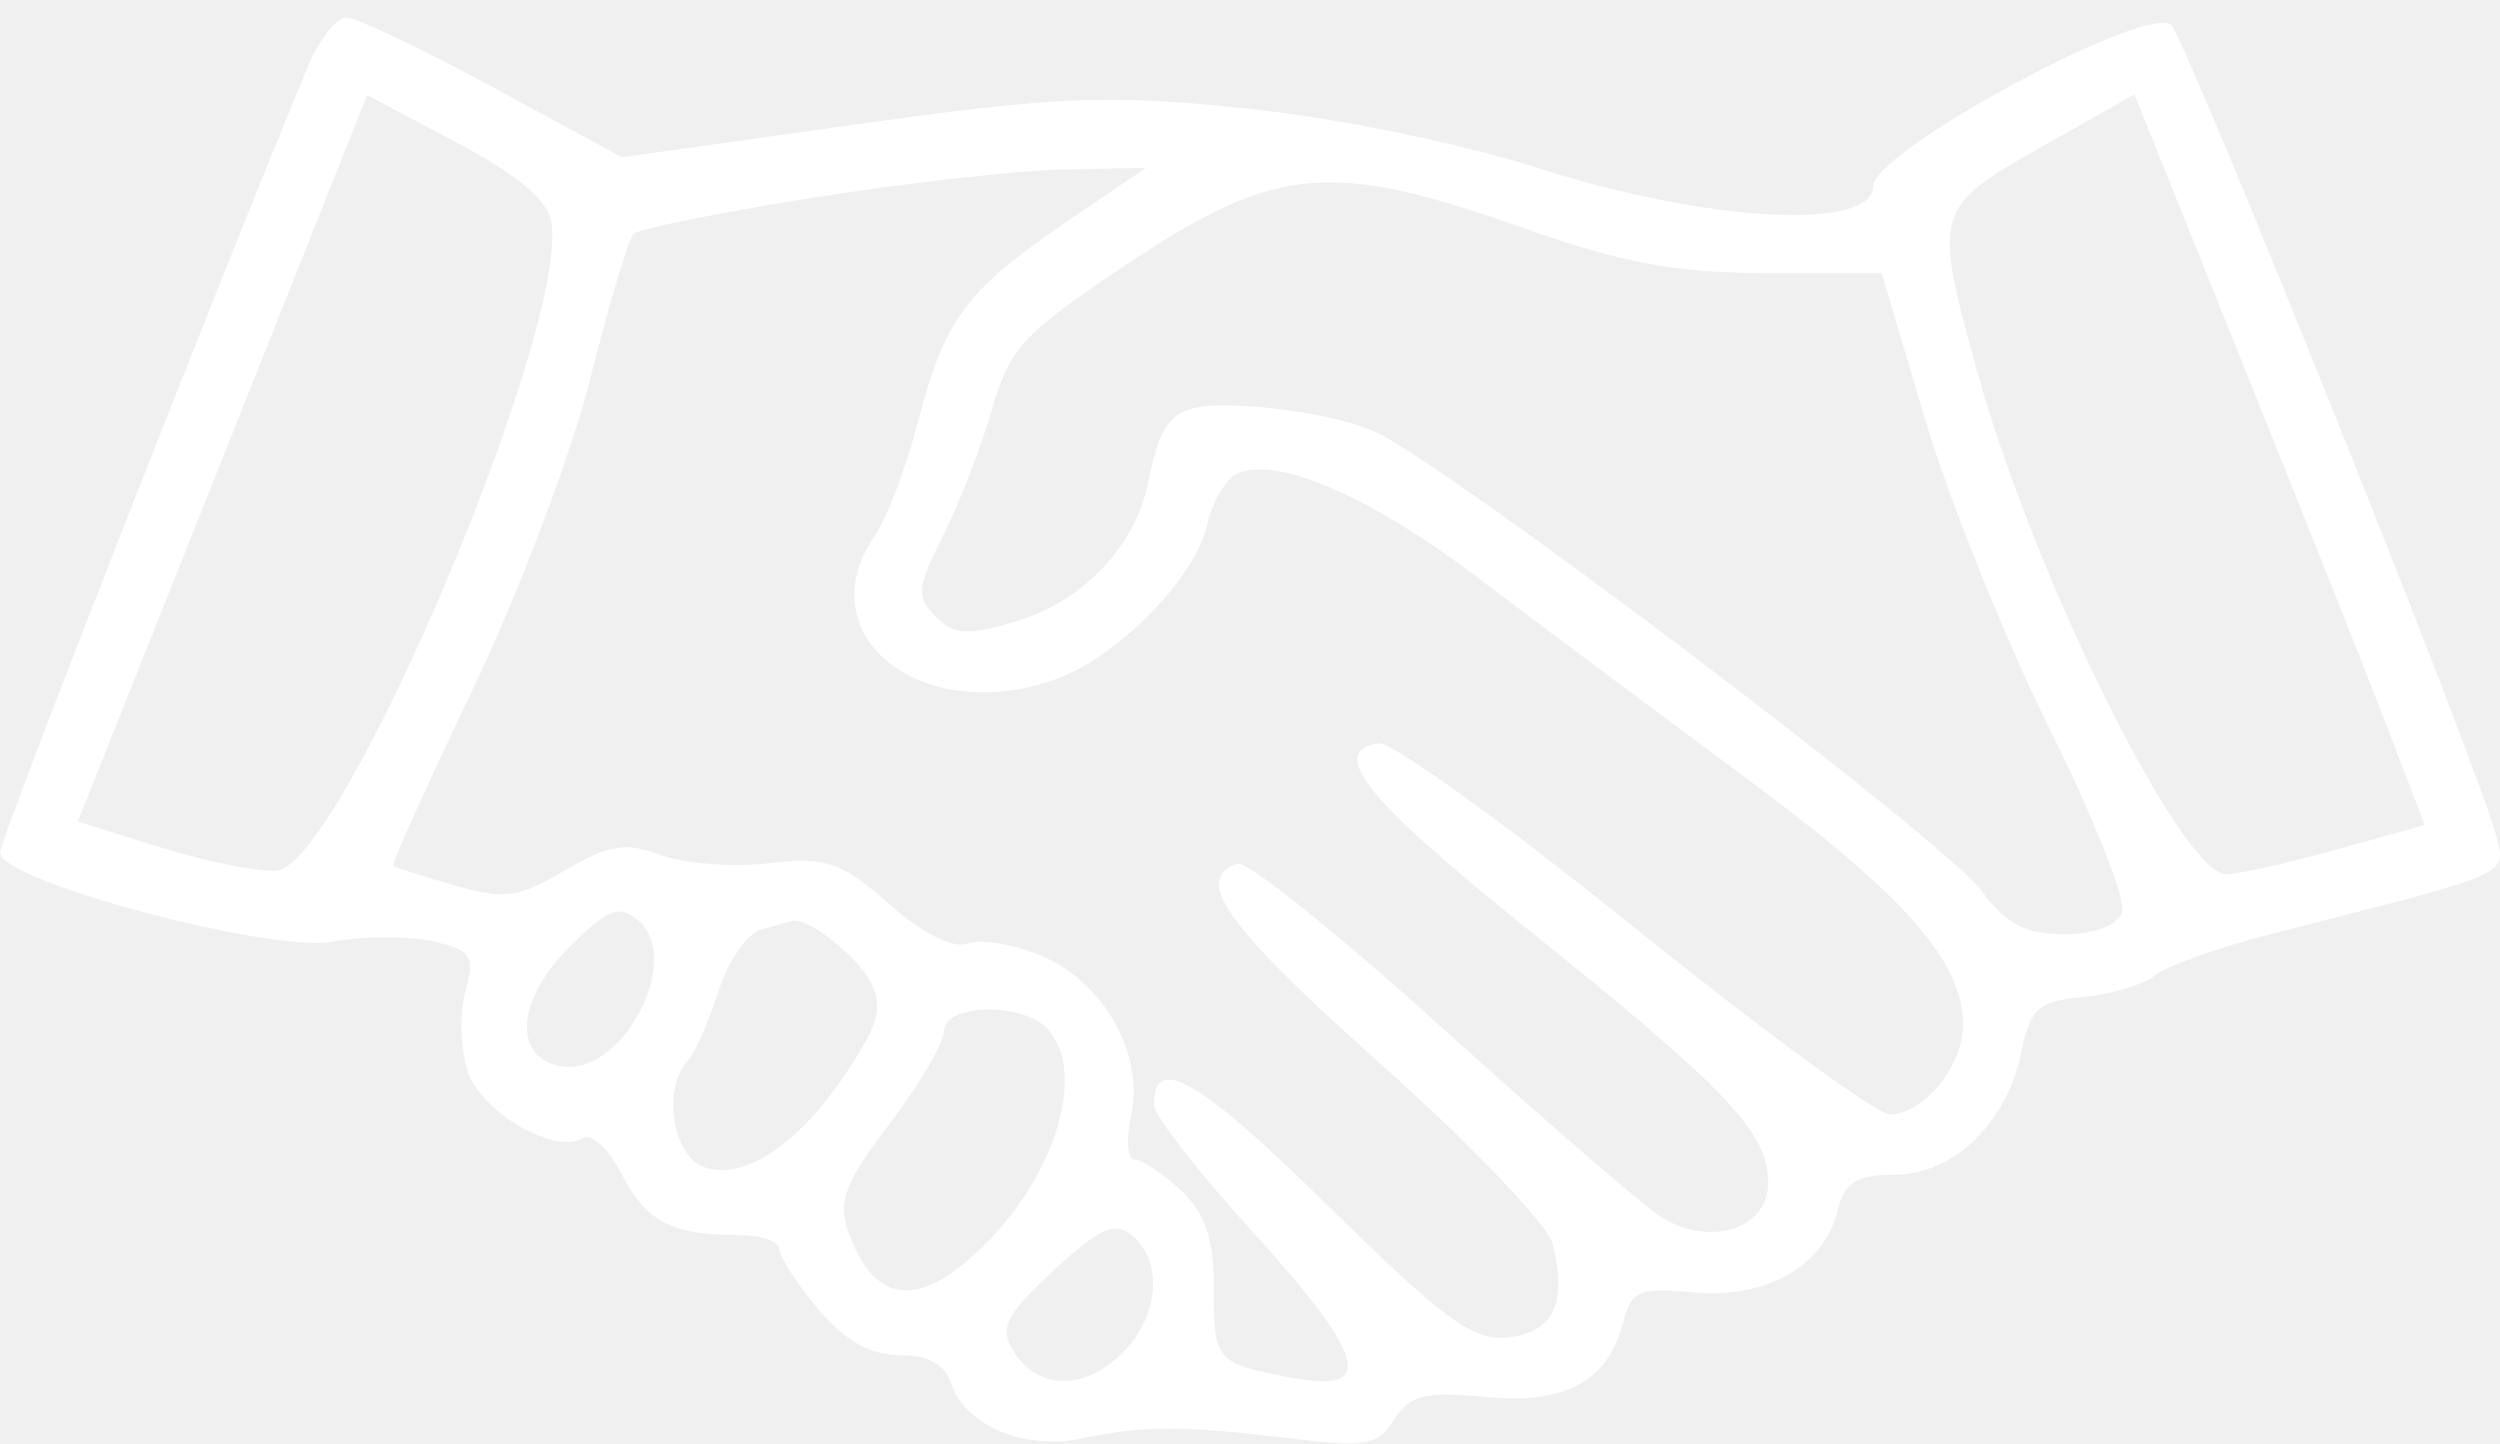
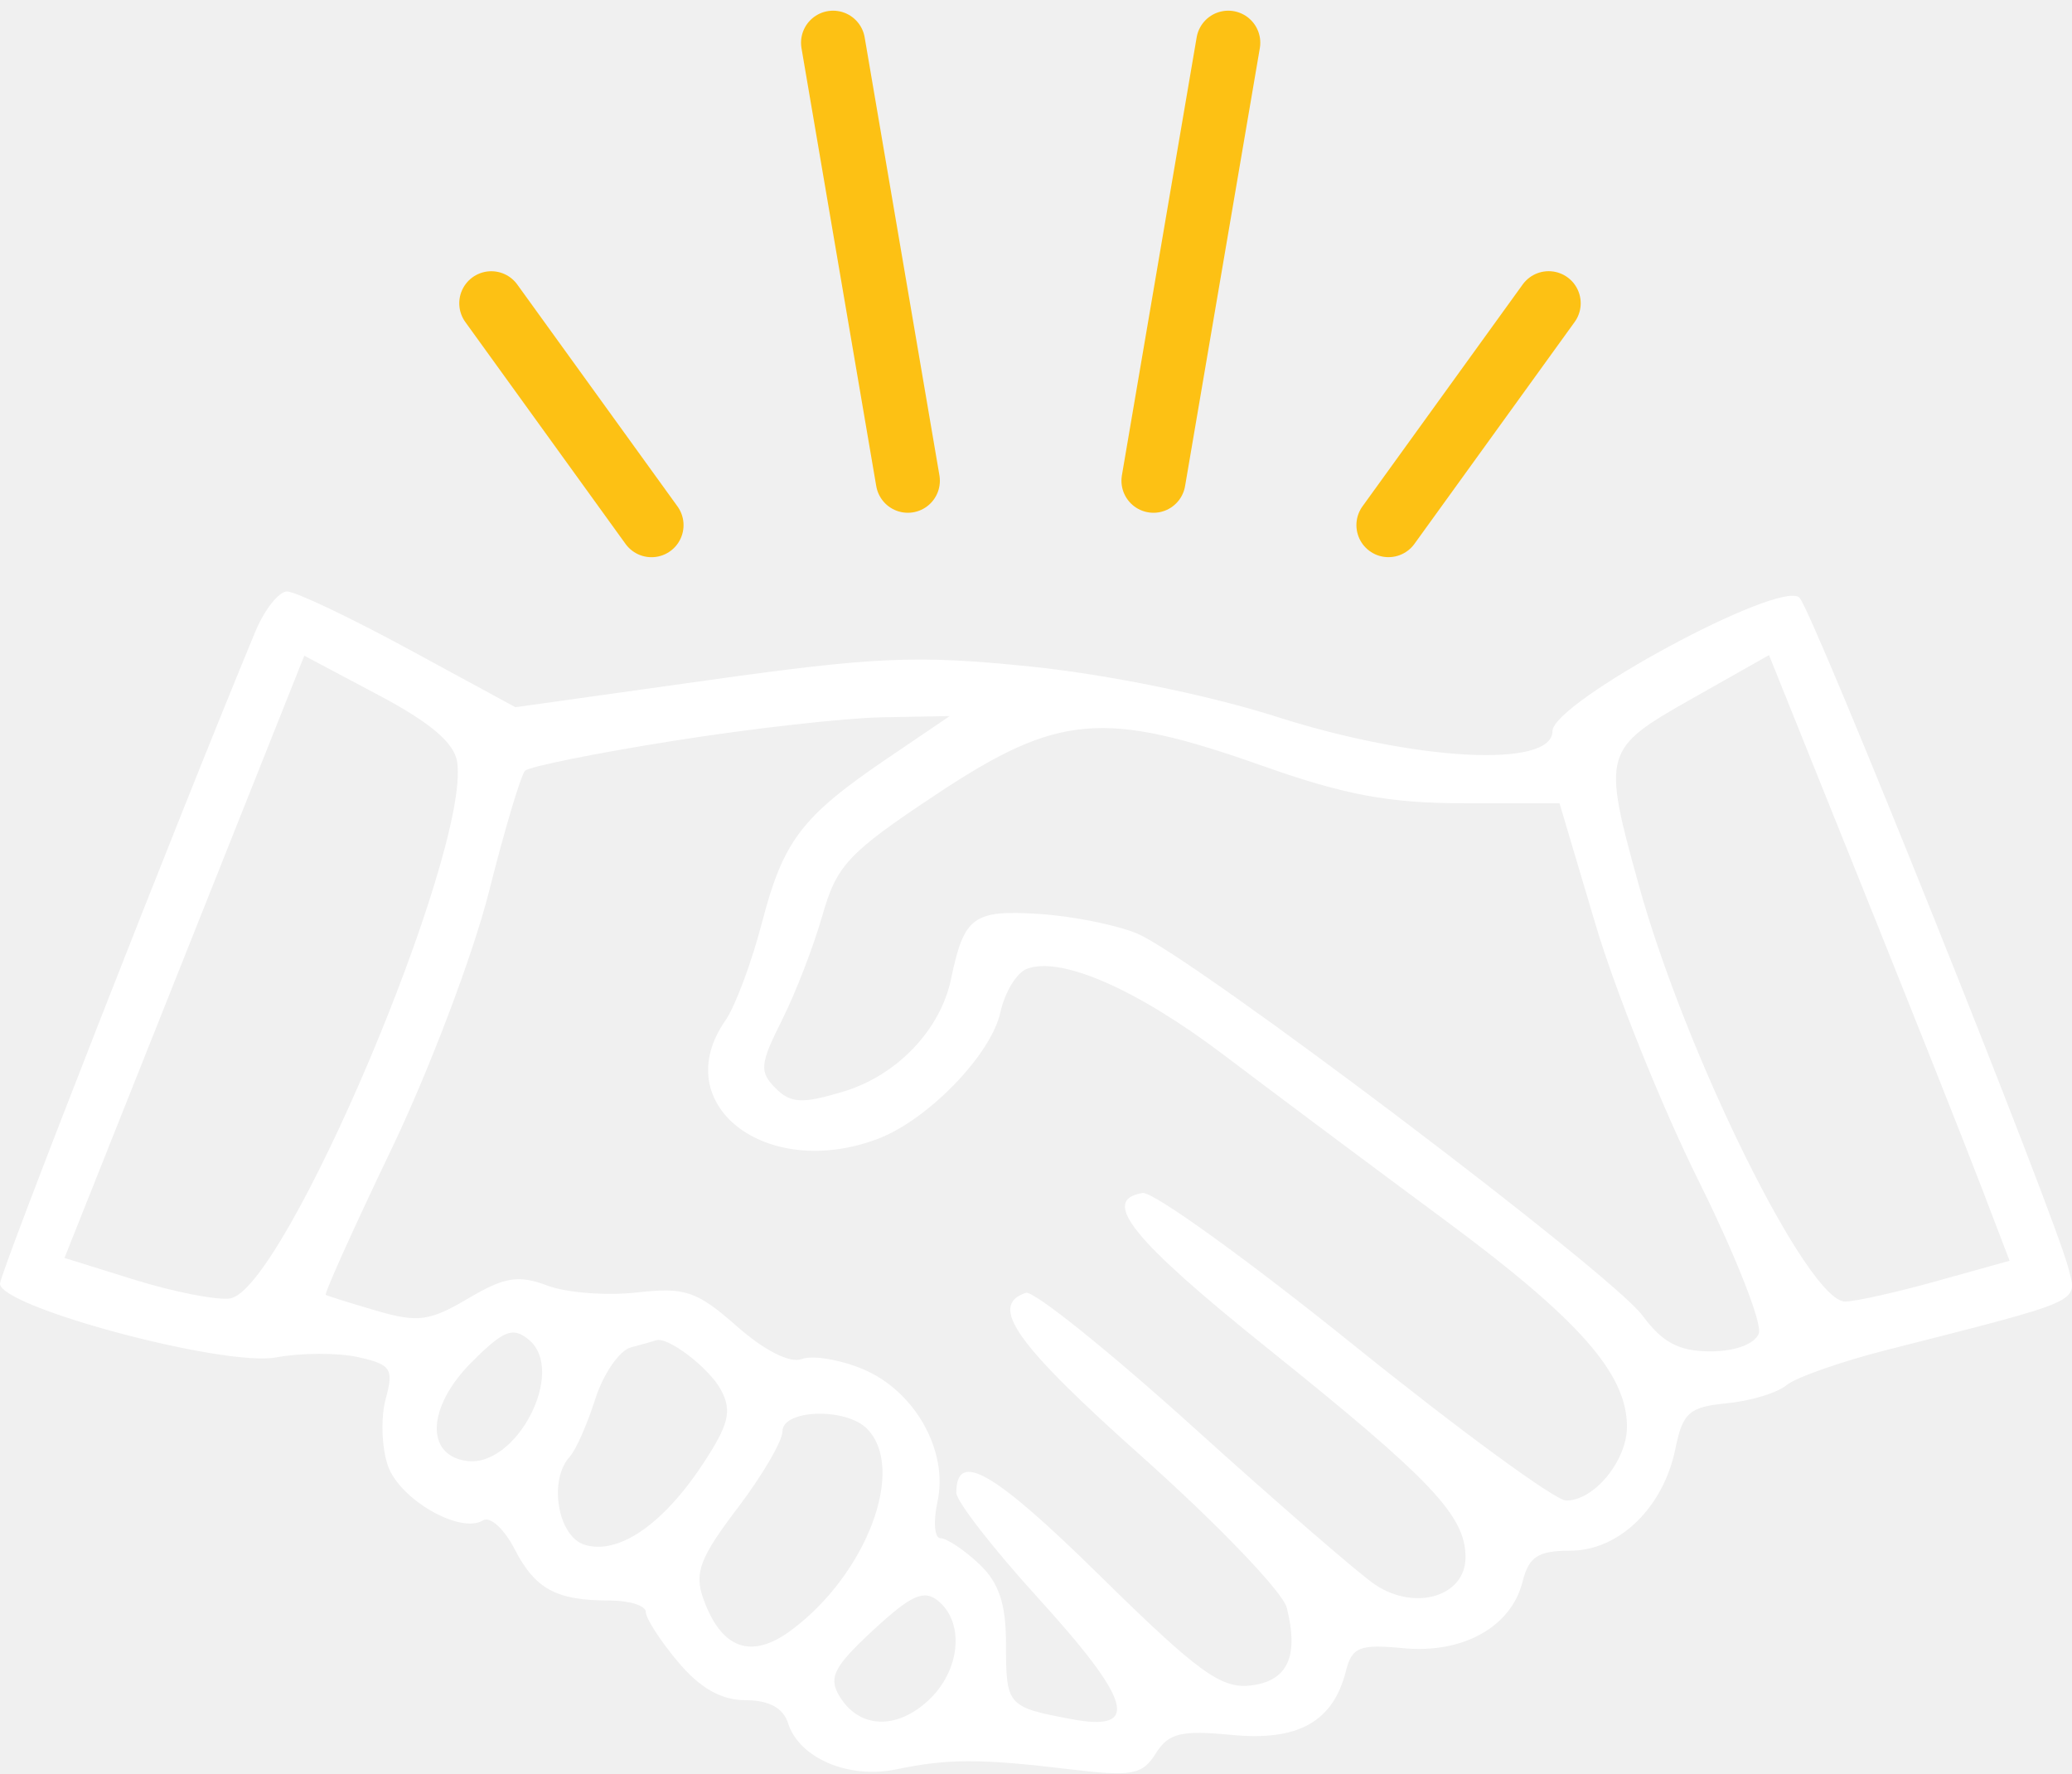
- <svg xmlns="http://www.w3.org/2000/svg" width="97" height="56" viewBox="0 0 97 56" fill="none">
-   <path fill-rule="evenodd" clip-rule="evenodd" d="M11.946 2.579C8.362 11.216 0 32.568 0 33.081C0 34.179 10.511 36.987 12.923 36.534C14.08 36.316 15.805 36.31 16.757 36.519C18.306 36.861 18.442 37.065 18.057 38.471C17.821 39.334 17.865 40.737 18.154 41.589C18.695 43.176 21.548 44.821 22.616 44.16C22.941 43.958 23.601 44.556 24.082 45.49C25.058 47.381 26.034 47.912 28.537 47.912C29.471 47.912 30.234 48.154 30.234 48.45C30.234 48.746 30.911 49.796 31.739 50.782C32.77 52.012 33.766 52.577 34.898 52.577C35.992 52.577 36.666 52.939 36.891 53.649C37.41 55.291 39.731 56.282 41.961 55.814C44.37 55.308 45.917 55.308 50.1 55.813C52.991 56.162 53.483 56.071 54.107 55.07C54.699 54.119 55.289 53.975 57.659 54.203C60.775 54.504 62.415 53.585 63.011 51.205C63.29 50.092 63.65 49.948 65.687 50.143C68.486 50.411 70.747 49.152 71.278 47.03C71.571 45.861 72.004 45.58 73.512 45.58C75.794 45.58 77.876 43.561 78.433 40.807C78.774 39.121 79.081 38.85 80.836 38.681C81.943 38.575 83.201 38.194 83.632 37.835C84.064 37.476 86.158 36.738 88.286 36.196C97.616 33.818 97.24 33.985 96.841 32.388C96.22 29.908 84.865 1.593 84.243 0.975C83.36 0.099 72.678 5.869 72.678 7.222C72.678 8.964 66.27 8.627 59.748 6.543C56.617 5.542 51.808 4.561 48.258 4.199C42.923 3.654 41.016 3.735 33.141 4.838L24.129 6.101L19.139 3.392C16.395 1.903 13.83 0.684 13.441 0.684C13.051 0.684 12.378 1.536 11.946 2.579ZM8.632 17.784L3.019 31.878L6.306 32.901C8.114 33.464 10.117 33.858 10.756 33.776C13.298 33.45 22.006 12.918 21.404 8.671C21.277 7.78 20.158 6.825 17.733 5.54L14.245 3.69L8.632 17.784ZM79.201 5.705C75.052 8.05 75.002 8.222 76.711 14.398C78.912 22.358 84.638 33.919 86.378 33.919C86.847 33.919 88.772 33.489 90.655 32.964L94.078 32.01L92.714 28.445C91.964 26.485 89.43 20.107 87.083 14.271L82.816 3.662L79.201 5.705ZM31.507 7.678C27.89 8.253 24.773 8.881 24.58 9.075C24.387 9.268 23.625 11.822 22.887 14.749C22.149 17.677 20.096 23.096 18.323 26.792C16.551 30.489 15.169 33.555 15.254 33.607C15.338 33.658 16.407 33.992 17.627 34.349C19.553 34.914 20.119 34.838 21.914 33.776C23.614 32.77 24.274 32.661 25.612 33.168C26.508 33.508 28.395 33.654 29.807 33.495C32.074 33.239 32.618 33.423 34.502 35.081C35.792 36.218 36.989 36.82 37.536 36.61C38.033 36.419 39.323 36.633 40.403 37.085C42.832 38.103 44.409 40.911 43.888 43.29C43.682 44.229 43.747 44.997 44.032 44.997C44.317 44.997 45.123 45.532 45.822 46.186C46.76 47.061 47.095 48.051 47.095 49.941C47.095 52.834 47.151 52.898 50.152 53.463C53.41 54.076 53.007 52.635 48.549 47.738C46.47 45.454 44.77 43.262 44.77 42.867C44.77 40.853 46.521 41.863 51.466 46.725C56.069 51.252 57.16 52.049 58.538 51.89C60.279 51.689 60.815 50.543 60.241 48.25C60.059 47.524 57.017 44.351 53.48 41.197C47.541 35.901 46.261 34.099 48.026 33.51C48.377 33.393 51.909 36.226 55.875 39.807C59.84 43.388 63.671 46.705 64.388 47.179C66.27 48.422 68.608 47.709 68.608 45.893C68.608 43.94 67.032 42.276 59.305 36.077C52.978 31 51.499 29.158 53.491 28.838C53.971 28.761 58.419 31.965 63.375 35.958C68.332 39.951 72.805 43.224 73.314 43.232C74.615 43.253 76.166 41.371 76.166 39.772C76.166 37.294 73.924 34.754 67.624 30.094C64.181 27.547 59.541 24.081 57.311 22.391C53.229 19.298 49.658 17.736 48.066 18.349C47.592 18.531 47.037 19.445 46.833 20.38C46.398 22.365 43.444 25.416 41.098 26.303C35.855 28.286 31.222 24.682 33.965 20.755C34.418 20.106 35.184 18.055 35.668 16.198C36.674 12.333 37.523 11.222 41.564 8.481L44.463 6.515L41.273 6.574C39.519 6.607 35.124 7.103 31.507 7.678ZM43.865 10.159C39.72 12.906 39.17 13.489 38.501 15.844C38.091 17.287 37.236 19.502 36.599 20.766C35.577 22.794 35.542 23.166 36.301 23.927C37.017 24.645 37.548 24.673 39.48 24.092C41.993 23.337 44.029 21.205 44.526 18.81C45.128 15.909 45.56 15.586 48.598 15.774C50.169 15.87 52.258 16.286 53.24 16.697C55.839 17.786 75.434 32.595 76.891 34.572C77.826 35.839 78.606 36.251 80.073 36.251C81.224 36.251 82.147 35.91 82.337 35.415C82.513 34.956 81.246 31.742 79.522 28.273C77.799 24.804 75.628 19.407 74.698 16.281L73.008 10.596H68.529C65.037 10.596 62.959 10.21 59.108 8.847C51.682 6.219 49.53 6.404 43.865 10.159ZM22.067 36.771C20.007 38.837 19.893 41.099 21.835 41.378C24.183 41.715 26.526 37.178 24.762 35.711C24.01 35.085 23.58 35.255 22.067 36.771ZM29.54 36.063C28.999 36.206 28.248 37.291 27.871 38.473C27.494 39.657 26.956 40.873 26.675 41.178C25.671 42.266 26.106 44.899 27.355 45.298C28.927 45.798 31.021 44.375 32.898 41.532C34.122 39.676 34.278 39.042 33.755 38.061C33.201 37.023 31.252 35.535 30.708 35.735C30.607 35.773 30.082 35.92 29.54 36.063ZM36.63 39.996C36.63 40.452 35.68 42.074 34.519 43.599C32.773 45.893 32.497 46.62 32.92 47.81C33.766 50.189 35.167 50.694 37.045 49.3C40.585 46.669 42.439 41.727 40.583 39.866C39.59 38.87 36.63 38.967 36.63 39.996ZM40.881 49.297C39.03 51.01 38.77 51.521 39.305 52.4C40.223 53.906 41.97 53.981 43.472 52.577C44.949 51.198 45.17 48.971 43.934 47.942C43.258 47.38 42.671 47.641 40.881 49.297Z" fill="white" />
+ <svg xmlns="http://www.w3.org/2000/svg" width="97" height="83" viewBox="0 0 97 83" fill="none">
+   <path fill-rule="evenodd" clip-rule="evenodd" d="M11.946 29.579C8.362 38.216 0 59.568 0 60.081C0 61.179 10.511 63.987 12.923 63.534C14.08 63.316 15.805 63.31 16.757 63.519C18.306 63.861 18.442 64.065 18.057 65.471C17.821 66.334 17.865 67.737 18.154 68.589C18.695 70.176 21.548 71.821 22.616 71.159C22.941 70.958 23.601 71.556 24.082 72.49C25.058 74.381 26.034 74.912 28.537 74.912C29.471 74.912 30.234 75.154 30.234 75.45C30.234 75.746 30.911 76.796 31.739 77.782C32.77 79.012 33.766 79.577 34.898 79.577C35.992 79.577 36.666 79.939 36.891 80.649C37.41 82.291 39.731 83.282 41.961 82.814C44.37 82.308 45.917 82.308 50.1 82.813C52.991 83.162 53.483 83.071 54.107 82.07C54.699 81.119 55.289 80.975 57.659 81.203C60.775 81.504 62.415 80.585 63.011 78.205C63.29 77.091 63.65 76.948 65.687 77.143C68.486 77.411 70.747 76.152 71.278 74.03C71.571 72.861 72.004 72.58 73.512 72.58C75.794 72.58 77.876 70.561 78.433 67.807C78.774 66.121 79.081 65.85 80.836 65.681C81.943 65.575 83.201 65.194 83.632 64.835C84.064 64.476 86.158 63.738 88.286 63.196C97.616 60.818 97.24 60.985 96.841 59.388C96.22 56.908 84.865 28.593 84.243 27.976C83.36 27.099 72.678 32.869 72.678 34.222C72.678 35.964 66.27 35.627 59.748 33.543C56.617 32.542 51.808 31.561 48.258 31.199C42.923 30.654 41.016 30.735 33.141 31.838L24.129 33.101L19.139 30.392C16.395 28.903 13.83 27.684 13.441 27.684C13.051 27.684 12.378 28.536 11.946 29.579ZM8.632 44.784L3.019 58.878L6.306 59.901C8.114 60.464 10.117 60.858 10.756 60.776C13.298 60.45 22.006 39.918 21.404 35.671C21.277 34.78 20.158 33.825 17.733 32.54L14.245 30.69L8.632 44.784ZM79.201 32.705C75.052 35.05 75.002 35.222 76.711 41.398C78.912 49.358 84.638 60.919 86.378 60.919C86.847 60.919 88.772 60.489 90.655 59.964L94.078 59.01L92.714 55.445C91.964 53.485 89.43 47.107 87.083 41.271L82.816 30.662L79.201 32.705ZM31.507 34.678C27.89 35.253 24.773 35.881 24.58 36.075C24.387 36.268 23.625 38.822 22.887 41.749C22.149 44.677 20.096 50.096 18.323 53.792C16.551 57.489 15.169 60.555 15.254 60.607C15.338 60.658 16.407 60.992 17.627 61.349C19.553 61.914 20.119 61.838 21.914 60.776C23.614 59.77 24.274 59.661 25.612 60.168C26.508 60.508 28.395 60.654 29.807 60.495C32.074 60.239 32.618 60.423 34.502 62.081C35.792 63.218 36.989 63.82 37.536 63.61C38.033 63.419 39.323 63.633 40.403 64.085C42.832 65.103 44.409 67.911 43.888 70.29C43.682 71.229 43.747 71.997 44.032 71.997C44.317 71.997 45.123 72.532 45.822 73.186C46.76 74.061 47.095 75.051 47.095 76.941C47.095 79.834 47.151 79.898 50.152 80.463C53.41 81.076 53.007 79.635 48.549 74.738C46.47 72.454 44.77 70.262 44.77 69.867C44.77 67.853 46.521 68.863 51.466 73.725C56.069 78.252 57.16 79.049 58.538 78.89C60.279 78.689 60.815 77.543 60.241 75.25C60.059 74.524 57.017 71.351 53.48 68.197C47.541 62.901 46.261 61.099 48.026 60.51C48.377 60.393 51.909 63.226 55.875 66.808C59.84 70.388 63.671 73.705 64.388 74.179C66.27 75.422 68.608 74.709 68.608 72.893C68.608 70.94 67.032 69.276 59.305 63.077C52.978 58 51.499 56.158 53.491 55.838C53.971 55.761 58.419 58.965 63.375 62.958C68.332 66.951 72.805 70.224 73.314 70.232C74.615 70.253 76.166 68.371 76.166 66.772C76.166 64.294 73.924 61.754 67.624 57.094C64.181 54.547 59.541 51.081 57.311 49.391C53.229 46.298 49.658 44.736 48.066 45.349C47.592 45.531 47.037 46.445 46.833 47.38C46.398 49.365 43.444 52.416 41.098 53.303C35.855 55.286 31.222 51.682 33.965 47.755C34.418 47.106 35.184 45.055 35.668 43.197C36.674 39.333 37.523 38.222 41.564 35.481L44.463 33.515L41.273 33.574C39.519 33.607 35.124 34.103 31.507 34.678ZM43.865 37.159C39.72 39.906 39.17 40.489 38.501 42.844C38.091 44.287 37.236 46.502 36.599 47.766C35.577 49.794 35.542 50.166 36.301 50.927C37.017 51.645 37.548 51.673 39.48 51.092C41.993 50.337 44.029 48.205 44.526 45.81C45.128 42.909 45.56 42.586 48.598 42.774C50.169 42.87 52.258 43.286 53.24 43.697C55.839 44.786 75.434 59.595 76.891 61.572C77.826 62.839 78.606 63.251 80.073 63.251C81.224 63.251 82.147 62.91 82.337 62.415C82.513 61.956 81.246 58.742 79.522 55.273C77.799 51.804 75.628 46.407 74.698 43.281L73.008 37.596H68.529C65.037 37.596 62.959 37.21 59.108 35.847C51.682 33.219 49.53 33.404 43.865 37.159ZM22.067 63.771C20.007 65.837 19.893 68.1 21.835 68.378C24.183 68.715 26.526 64.178 24.762 62.711C24.01 62.085 23.58 62.255 22.067 63.771ZM29.54 63.063C28.999 63.206 28.248 64.291 27.871 65.473C27.494 66.656 26.956 67.873 26.675 68.178C25.671 69.266 26.106 71.899 27.355 72.298C28.927 72.798 31.021 71.375 32.898 68.532C34.122 66.676 34.278 66.042 33.755 65.061C33.201 64.023 31.252 62.535 30.708 62.735C30.607 62.773 30.082 62.92 29.54 63.063ZM36.63 66.996C36.63 67.452 35.68 69.074 34.519 70.599C32.773 72.893 32.497 73.62 32.92 74.81C33.766 77.189 35.167 77.694 37.045 76.3C40.585 73.669 42.439 68.727 40.583 66.866C39.59 65.87 36.63 65.967 36.63 66.996ZM40.881 76.297C39.03 78.01 38.77 78.521 39.305 79.4C40.223 80.906 41.97 80.981 43.472 79.577C44.949 78.198 45.17 75.972 43.934 74.942C43.258 74.38 42.671 74.641 40.881 76.297Z" fill="white" />
+   <path d="M39 2L42.5 22.5" stroke="#FDC114" stroke-width="3" stroke-linecap="round" />
+   <path d="M54 22.5L57.5 2" stroke="#FDC114" stroke-width="3" stroke-linecap="round" />
+   <path d="M23 14.195L30.5 24.58" stroke="#FDC114" stroke-width="3" stroke-linecap="round" />
+   <path d="M65 24.578L72.5 14.193" stroke="#FDC114" stroke-width="3" stroke-linecap="round" />
</svg>
